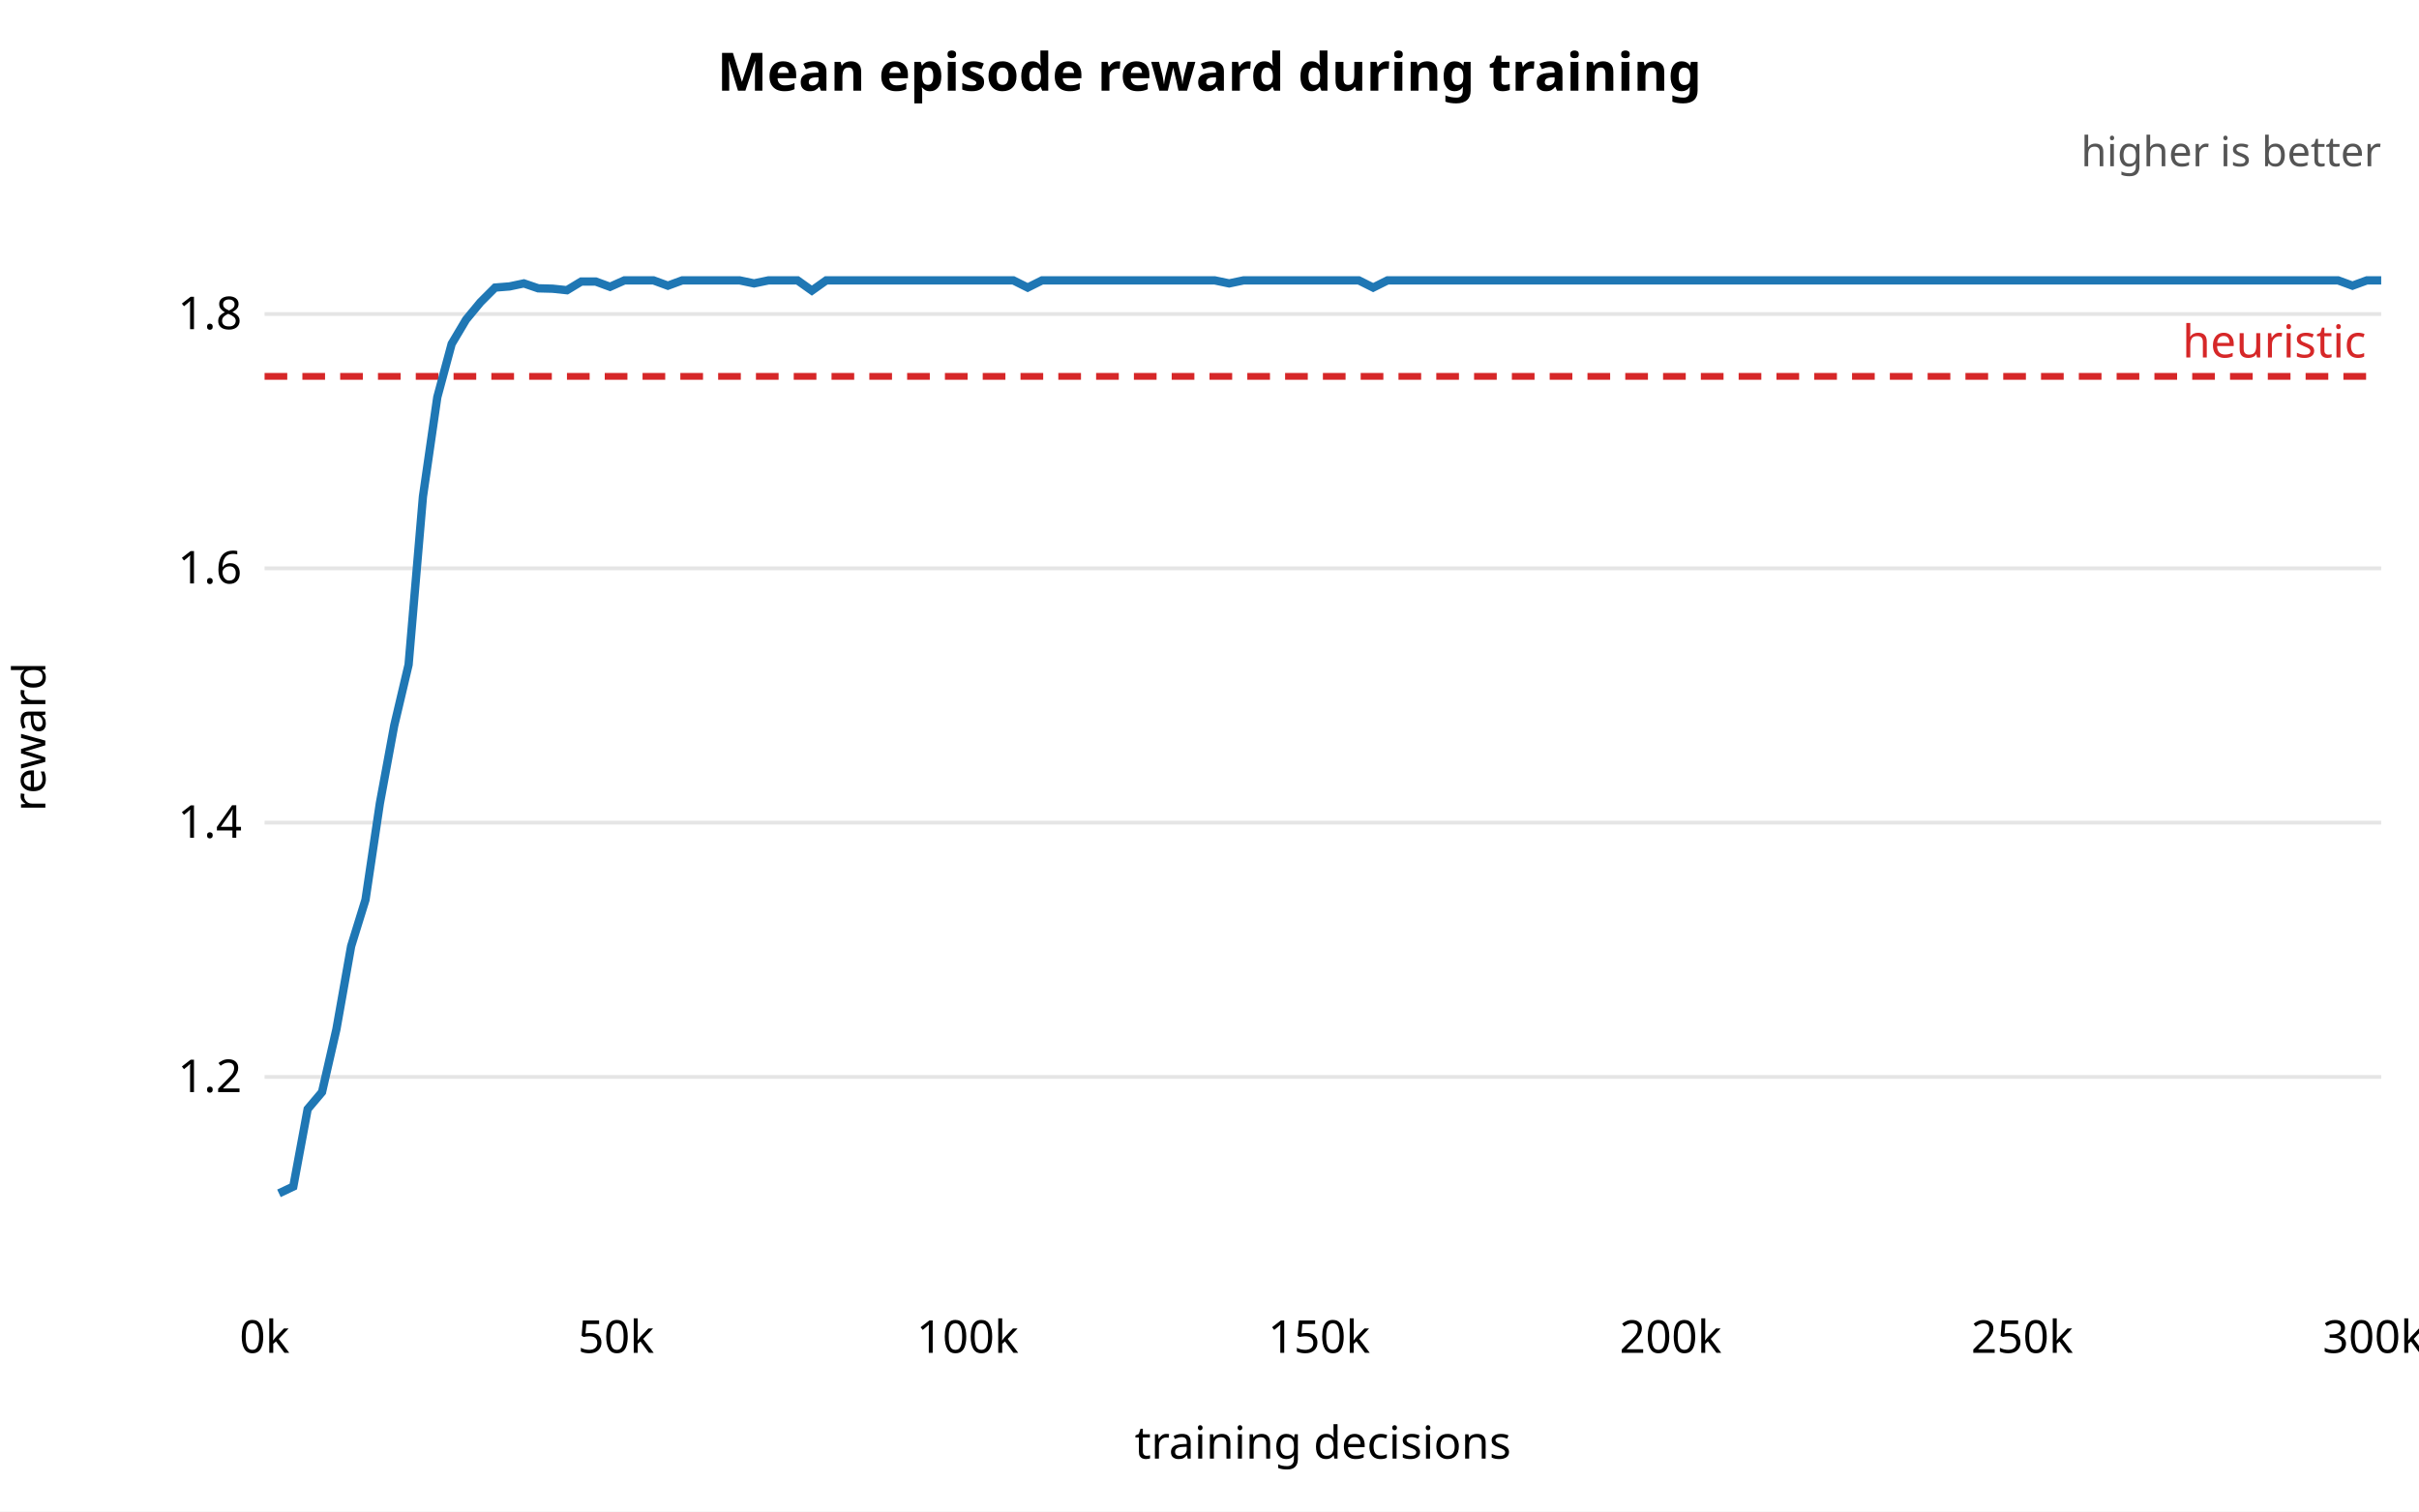
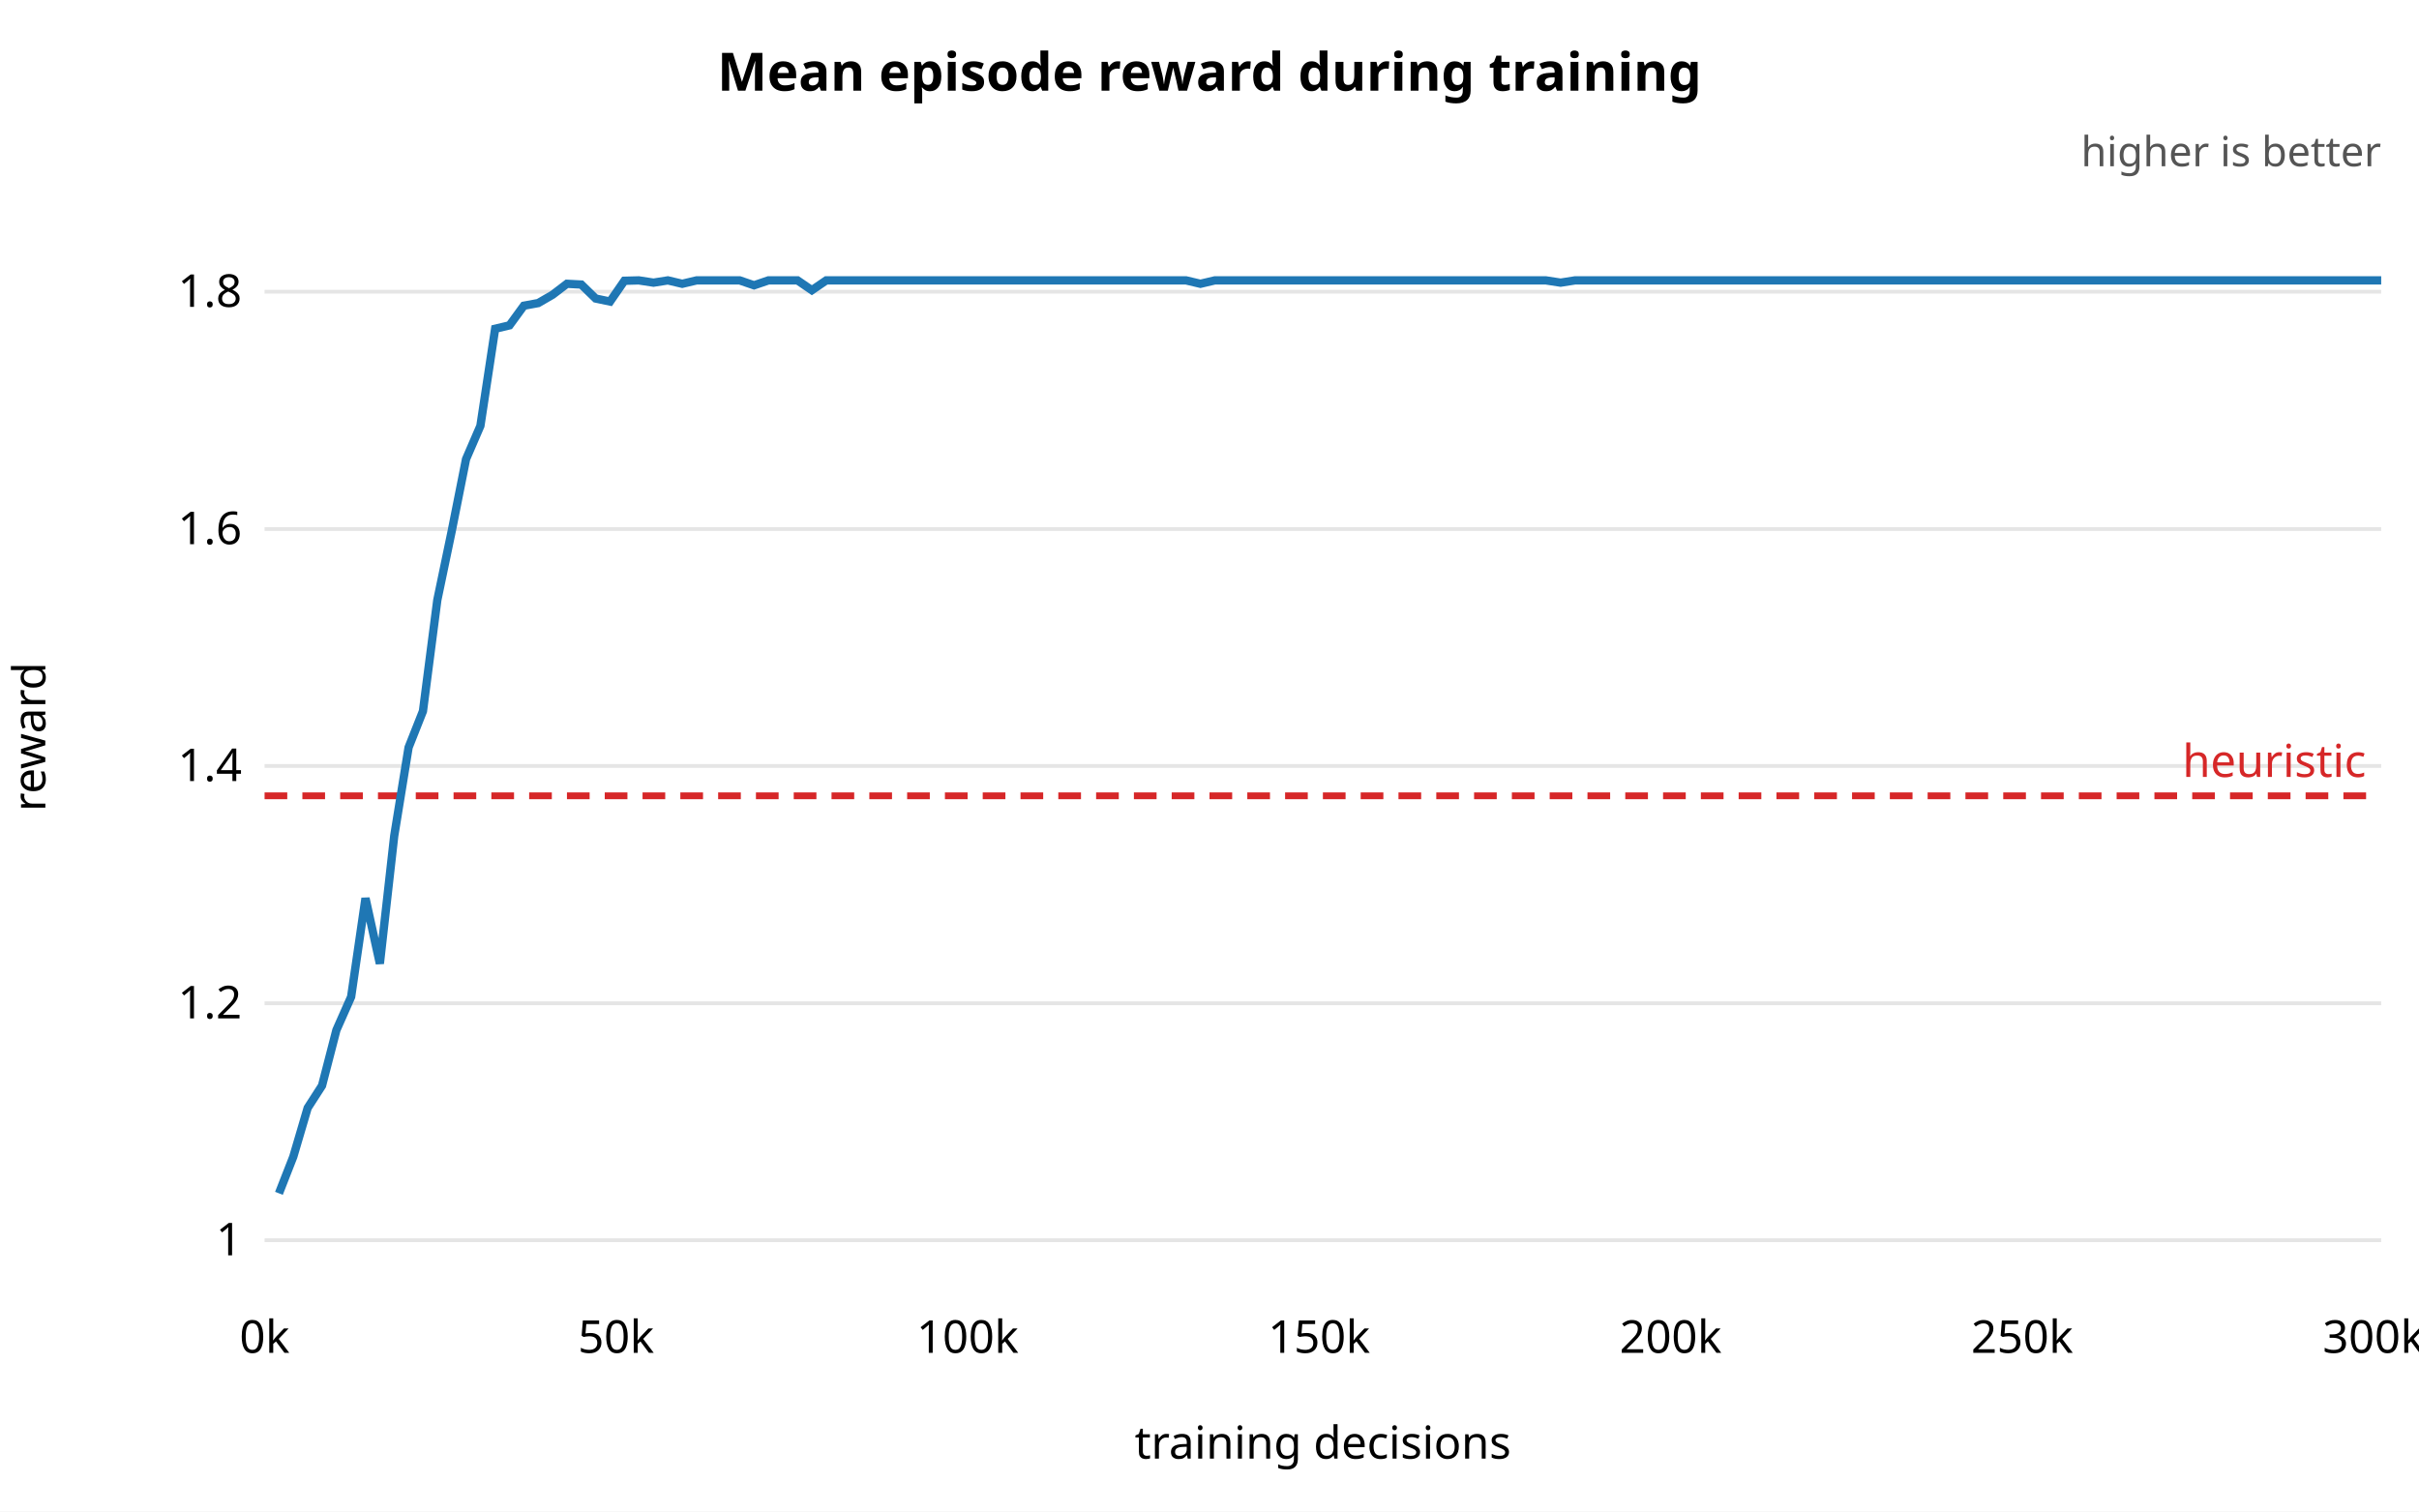
<svg xmlns="http://www.w3.org/2000/svg" width="640" height="400" font-family="sans-serif">
  <rect width="640" height="400" fill="white" />
  <text x="320.0" y="24" text-anchor="middle" font-size="14" font-weight="bold">Mean episode reward during training</text>
  <text x="630" y="44" text-anchor="end" font-size="11" fill="#555">higher is better</text>
-   <line x1="70" x2="630" y1="285.0" y2="285.0" stroke="#e5e5e5" />
-   <text x="64" y="289.0" text-anchor="end" font-size="12">1.2</text>
-   <line x1="70" x2="630" y1="217.7" y2="217.7" stroke="#e5e5e5" />
-   <text x="64" y="221.7" text-anchor="end" font-size="12">1.4</text>
-   <line x1="70" x2="630" y1="150.4" y2="150.4" stroke="#e5e5e5" />
-   <text x="64" y="154.4" text-anchor="end" font-size="12">1.6</text>
-   <line x1="70" x2="630" y1="83.1" y2="83.1" stroke="#e5e5e5" />
-   <text x="64" y="87.1" text-anchor="end" font-size="12">1.8</text>
+   <line x1="70" x2="630" y1="328.2" y2="328.2" stroke="#e5e5e5" />
+   <text x="64" y="332.2" text-anchor="end" font-size="12">1</text>
+   <line x1="70" x2="630" y1="265.5" y2="265.5" stroke="#e5e5e5" />
+   <text x="64" y="269.5" text-anchor="end" font-size="12">1.2</text>
+   <line x1="70" x2="630" y1="202.7" y2="202.7" stroke="#e5e5e5" />
+   <text x="64" y="206.7" text-anchor="end" font-size="12">1.4</text>
+   <line x1="70" x2="630" y1="140.0" y2="140.0" stroke="#e5e5e5" />
+   <text x="64" y="144.0" text-anchor="end" font-size="12">1.6</text>
+   <line x1="70" x2="630" y1="77.2" y2="77.2" stroke="#e5e5e5" />
+   <text x="64" y="81.2" text-anchor="end" font-size="12">1.8</text>
  <text x="70.0" y="358" text-anchor="middle" font-size="12">0k</text>
  <text x="163.0" y="358" text-anchor="middle" font-size="12">50k</text>
  <text x="256.0" y="358" text-anchor="middle" font-size="12">100k</text>
  <text x="349.0" y="358" text-anchor="middle" font-size="12">150k</text>
  <text x="442.0" y="358" text-anchor="middle" font-size="12">200k</text>
  <text x="535.0" y="358" text-anchor="middle" font-size="12">250k</text>
  <text x="628.0" y="358" text-anchor="middle" font-size="12">300k</text>
  <text x="350.0" y="386" text-anchor="middle" font-size="12">training decisions</text>
  <text x="12" y="195.0" transform="rotate(-90 12 195.0)" text-anchor="middle" font-size="12">reward</text>
-   <line x1="70" x2="630" y1="99.6" y2="99.6" stroke="#d62728" stroke-width="1.8" stroke-dasharray="6 4" />
-   <text x="626" y="94.6" text-anchor="end" font-size="12" fill="#d62728">heuristic</text>
-   <polyline points="73.8,315.8 77.6,314.0 81.4,293.5 85.2,289.0 89.0,272.4 92.9,250.4 96.7,238.1 100.5,212.6 104.3,192.0 108.1,175.9 111.9,131.4 115.7,105.1 119.5,91.0 123.3,84.6 127.1,80.0 131.0,76.1 134.8,75.8 138.6,75.0 142.4,76.3 146.2,76.4 150.0,76.8 153.8,74.5 157.6,74.5 161.4,75.9 165.2,74.2 169.0,74.2 172.9,74.2 176.7,75.6 180.5,74.2 184.3,74.2 188.1,74.2 191.9,74.2 195.7,74.2 199.5,75.0 203.3,74.2 207.1,74.2 211.0,74.2 214.8,76.9 218.6,74.2 222.4,74.2 226.2,74.2 230.0,74.2 233.8,74.2 237.6,74.2 241.4,74.2 245.2,74.2 249.0,74.2 252.9,74.2 256.7,74.2 260.5,74.2 264.3,74.2 268.1,74.2 271.9,76.1 275.7,74.2 279.5,74.2 283.3,74.2 287.1,74.2 291.0,74.2 294.8,74.2 298.6,74.2 302.4,74.2 306.2,74.2 310.0,74.2 313.8,74.2 317.6,74.2 321.4,74.2 325.2,75.0 329.0,74.2 332.9,74.2 336.7,74.2 340.5,74.2 344.3,74.2 348.1,74.2 351.9,74.2 355.7,74.2 359.5,74.2 363.3,76.1 367.1,74.2 371.0,74.2 374.8,74.2 378.6,74.2 382.4,74.2 386.2,74.2 390.0,74.2 393.8,74.2 397.6,74.2 401.4,74.2 405.2,74.2 409.0,74.2 412.9,74.2 416.7,74.2 420.5,74.2 424.3,74.2 428.1,74.2 431.9,74.2 435.7,74.2 439.5,74.2 443.3,74.2 447.1,74.2 451.0,74.2 454.8,74.2 458.6,74.2 462.4,74.2 466.2,74.2 470.0,74.2 473.8,74.2 477.6,74.2 481.4,74.2 485.2,74.2 489.0,74.2 492.9,74.2 496.7,74.2 500.5,74.2 504.3,74.2 508.1,74.2 511.9,74.2 515.7,74.2 519.5,74.2 523.3,74.2 527.1,74.2 531.0,74.2 534.8,74.2 538.6,74.2 542.4,74.2 546.2,74.2 550.0,74.2 553.8,74.2 557.6,74.2 561.4,74.2 565.2,74.2 569.0,74.2 572.9,74.2 576.7,74.2 580.5,74.2 584.3,74.2 588.1,74.2 591.9,74.2 595.7,74.2 599.5,74.2 603.3,74.2 607.1,74.2 611.0,74.2 614.8,74.2 618.6,74.2 622.4,75.6 626.2,74.2 630.0,74.2" fill="none" stroke="#1f77b4" stroke-width="2.2" />
+   <line x1="70" x2="630" y1="210.6" y2="210.6" stroke="#d62728" stroke-width="1.8" stroke-dasharray="6 4" />
+   <text x="626" y="205.6" text-anchor="end" font-size="12" fill="#d62728">heuristic</text>
+   <polyline points="73.8,315.8 77.6,306.1 81.4,293.2 85.2,287.3 89.0,272.6 92.9,263.8 96.7,237.7 100.5,255.0 104.3,221.2 108.1,197.8 111.9,188.2 115.7,158.8 119.5,140.6 123.3,121.5 127.1,112.7 131.0,87.0 134.8,86.1 138.6,80.9 142.4,80.2 146.2,78.0 150.0,75.1 153.8,75.3 157.6,79.0 161.4,79.8 165.2,74.3 169.0,74.2 172.9,74.8 176.7,74.2 180.5,75.1 184.3,74.2 188.1,74.2 191.9,74.2 195.7,74.2 199.5,75.5 203.3,74.2 207.1,74.2 211.0,74.2 214.8,76.8 218.6,74.2 222.4,74.2 226.2,74.2 230.0,74.2 233.8,74.2 237.6,74.2 241.4,74.2 245.2,74.2 249.0,74.2 252.9,74.2 256.7,74.2 260.5,74.2 264.3,74.2 268.1,74.2 271.9,74.2 275.7,74.2 279.5,74.2 283.3,74.2 287.1,74.2 291.0,74.2 294.8,74.2 298.6,74.2 302.4,74.2 306.2,74.2 310.0,74.2 313.8,74.2 317.6,75.1 321.4,74.2 325.2,74.2 329.0,74.2 332.9,74.2 336.7,74.2 340.5,74.2 344.3,74.2 348.1,74.2 351.9,74.2 355.7,74.2 359.5,74.2 363.3,74.2 367.1,74.2 371.0,74.2 374.8,74.2 378.6,74.2 382.4,74.2 386.2,74.2 390.0,74.2 393.8,74.2 397.6,74.2 401.4,74.2 405.2,74.2 409.0,74.2 412.9,74.8 416.7,74.2 420.5,74.2 424.3,74.2 428.1,74.2 431.9,74.2 435.7,74.2 439.5,74.2 443.3,74.2 447.1,74.2 451.0,74.2 454.8,74.2 458.6,74.2 462.4,74.2 466.2,74.2 470.0,74.2 473.8,74.2 477.6,74.2 481.4,74.2 485.2,74.2 489.0,74.2 492.9,74.2 496.7,74.2 500.5,74.2 504.3,74.2 508.1,74.2 511.9,74.2 515.7,74.2 519.5,74.2 523.3,74.2 527.1,74.2 531.0,74.2 534.8,74.2 538.6,74.2 542.4,74.2 546.2,74.2 550.0,74.2 553.8,74.2 557.6,74.2 561.4,74.2 565.2,74.2 569.0,74.2 572.9,74.2 576.7,74.2 580.5,74.2 584.3,74.2 588.1,74.2 591.9,74.2 595.7,74.2 599.5,74.2 603.3,74.2 607.1,74.2 611.0,74.2 614.8,74.2 618.6,74.2 622.4,74.2 626.2,74.2 630.0,74.2" fill="none" stroke="#1f77b4" stroke-width="2.2" />
</svg>
